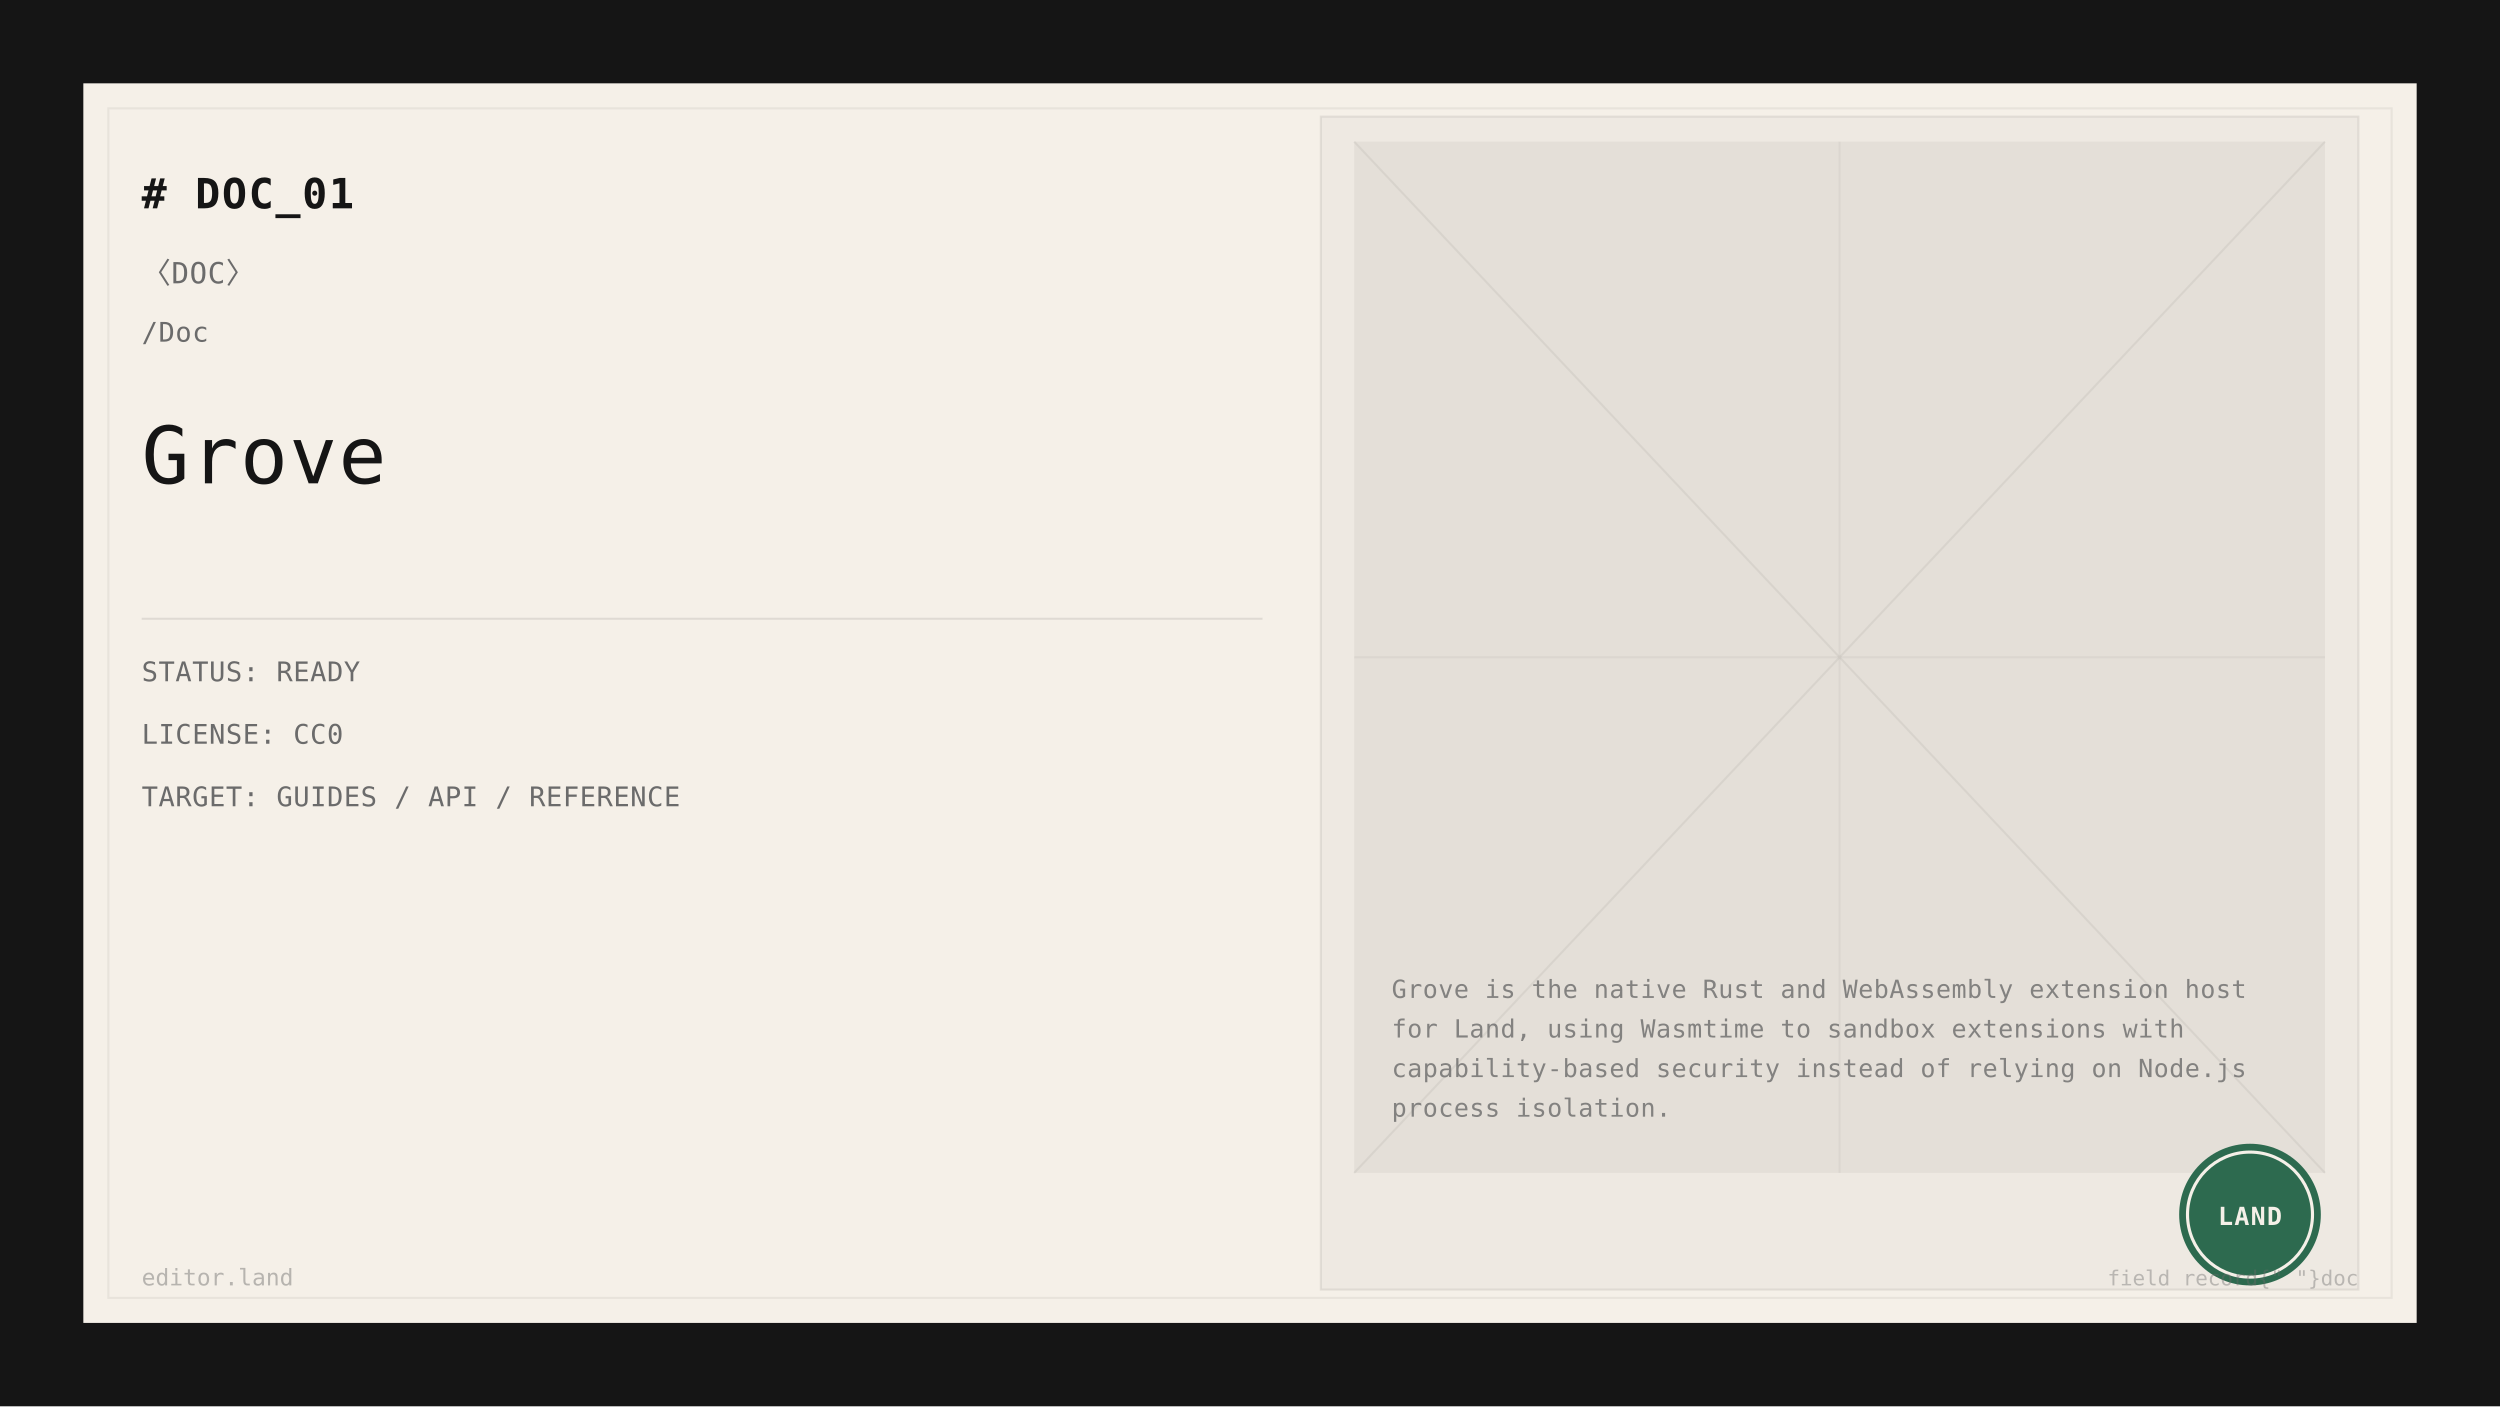
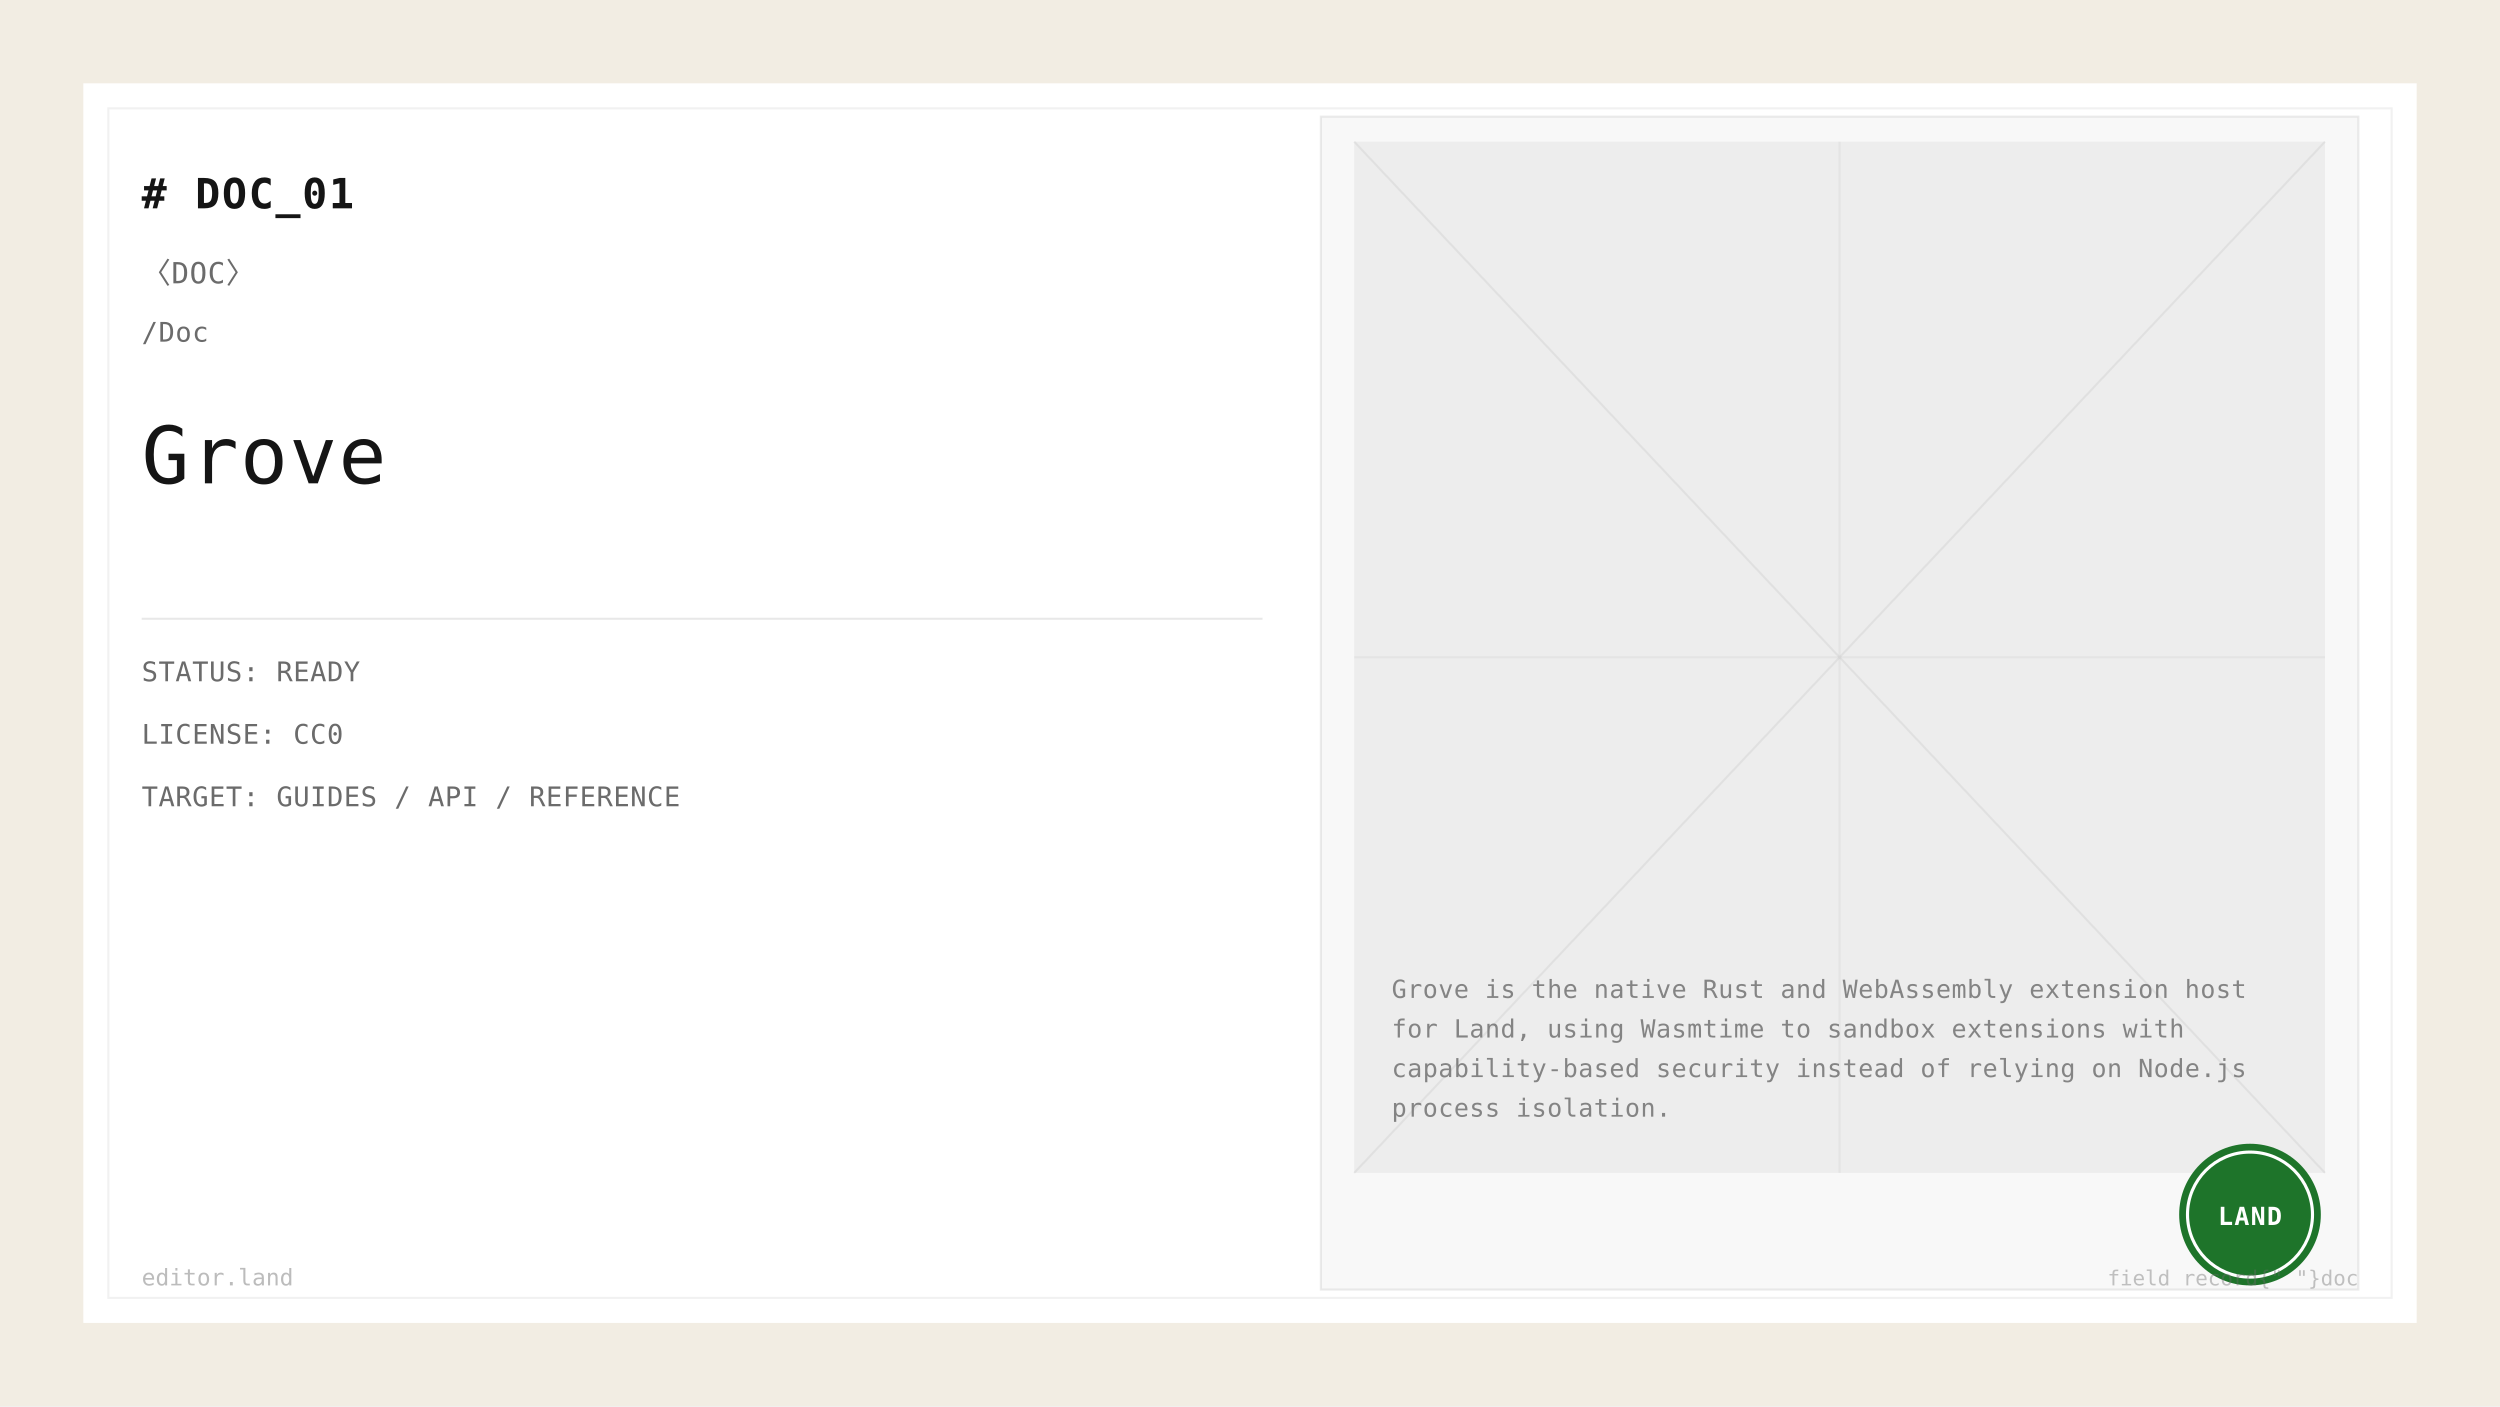
<svg xmlns="http://www.w3.org/2000/svg" width="1200" height="675" viewBox="0 0 1200 675">
-   <path fill="#151515" d="M0 0h1200v675H0z" />
-   <path fill="#f5f0e8" d="M40 40h1120v595H40z" />
+   <path fill="#f2ede3" d="M0 0h1200v675H0z" />
+   <path fill="#fff" d="M40 40h1120v595H40z" />
  <path fill="none" stroke="#151515" stroke-opacity=".06" d="M52 52h1096v571H52z" />
  <text x="68" y="100" fill="#151515" font-family="'JetBrains Mono', 'SF Mono', 'Fira Code', monospace" font-size="20" font-weight="600" letter-spacing=".04em"># DOC_01</text>
  <text x="68" y="136" fill="#6b6b6b" font-family="'JetBrains Mono', 'SF Mono', 'Fira Code', monospace" font-size="14" font-weight="400" letter-spacing=".02em">〈DOC〉</text>
  <text x="68" y="164" fill="#6b6b6b" font-family="'JetBrains Mono', 'SF Mono', 'Fira Code', monospace" font-size="13" font-weight="400" letter-spacing=".02em">/Doc</text>
  <text x="68" y="232" fill="#151515" font-family="'JetBrains Mono', 'SF Mono', 'Fira Code', monospace" font-size="38" font-weight="500" letter-spacing=".02em">Grove</text>
  <path stroke="#151515" stroke-opacity=".1" d="M68 297h538" />
  <text x="68" y="327" fill="#6b6b6b" font-family="'JetBrains Mono', 'SF Mono', 'Fira Code', monospace" font-size="13" font-weight="400" letter-spacing=".02em">STATUS: READY</text>
  <text x="68" y="357" fill="#6b6b6b" font-family="'JetBrains Mono', 'SF Mono', 'Fira Code', monospace" font-size="13" font-weight="400" letter-spacing=".02em">LICENSE: CC0</text>
  <text x="68" y="387" fill="#6b6b6b" font-family="'JetBrains Mono', 'SF Mono', 'Fira Code', monospace" font-size="13" font-weight="400" letter-spacing=".02em">TARGET: GUIDES / API / REFERENCE</text>
  <path fill="#151515" fill-opacity=".03" d="M634 56h498v563H634z" />
  <path fill="none" stroke="#151515" stroke-opacity=".08" d="M634 56h498v563H634z" />
  <path fill="#151515" fill-opacity=".05" d="M650 68h466v495H650z" />
  <path stroke="#151515" stroke-opacity=".06" d="m650 68 466 495m0-495L650 563" />
  <path stroke="#151515" stroke-opacity=".04" d="M883 68v495M650 315.5h466" />
  <text x="668" y="479" fill="#6b6b6b" fill-opacity=".8" font-family="'JetBrains Mono', 'SF Mono', 'Fira Code', monospace" font-size="12" font-weight="400" letter-spacing=".02em">Grove is the native Rust and WebAssembly extension host</text>
  <text x="668" y="498" fill="#6b6b6b" fill-opacity=".8" font-family="'JetBrains Mono', 'SF Mono', 'Fira Code', monospace" font-size="12" font-weight="400" letter-spacing=".02em">for Land, using Wasmtime to sandbox extensions with</text>
  <text x="668" y="517" fill="#6b6b6b" fill-opacity=".8" font-family="'JetBrains Mono', 'SF Mono', 'Fira Code', monospace" font-size="12" font-weight="400" letter-spacing=".02em">capability-based security instead of relying on Node.js</text>
  <text x="668" y="536" fill="#6b6b6b" fill-opacity=".8" font-family="'JetBrains Mono', 'SF Mono', 'Fira Code', monospace" font-size="12" font-weight="400" letter-spacing=".02em">process isolation.</text>
-   <circle cx="1080" cy="583" r="34" fill="#2d6a4f" />
-   <circle cx="1080" cy="583" r="30" fill="none" stroke="#f5f0e8" stroke-width="1.5" />
-   <text x="1080" y="588" fill="#f5f0e8" font-family="'JetBrains Mono', 'SF Mono', 'Fira Code', monospace" font-size="12" font-weight="600" letter-spacing=".05em" text-anchor="middle">LAND</text>
+   <circle cx="1080" cy="583" r="34" fill="#1e742a" />
+   <circle cx="1080" cy="583" r="30" fill="none" stroke="#fff" stroke-width="1.5" />
+   <text x="1080" y="588" fill="#fff" font-family="'JetBrains Mono', 'SF Mono', 'Fira Code', monospace" font-size="12" font-weight="600" letter-spacing=".05em" text-anchor="middle">LAND</text>
  <text x="68" y="617" fill="#6b6b6b" fill-opacity=".45" font-family="'JetBrains Mono', 'SF Mono', 'Fira Code', monospace" font-size="11" font-weight="400">editor.land</text>
  <text x="1132" y="617" fill="#6b6b6b" fill-opacity=".4" font-family="'JetBrains Mono', 'SF Mono', 'Fira Code', monospace" font-size="10" font-weight="400" text-anchor="end">field record{" "}doc</text>
</svg>
